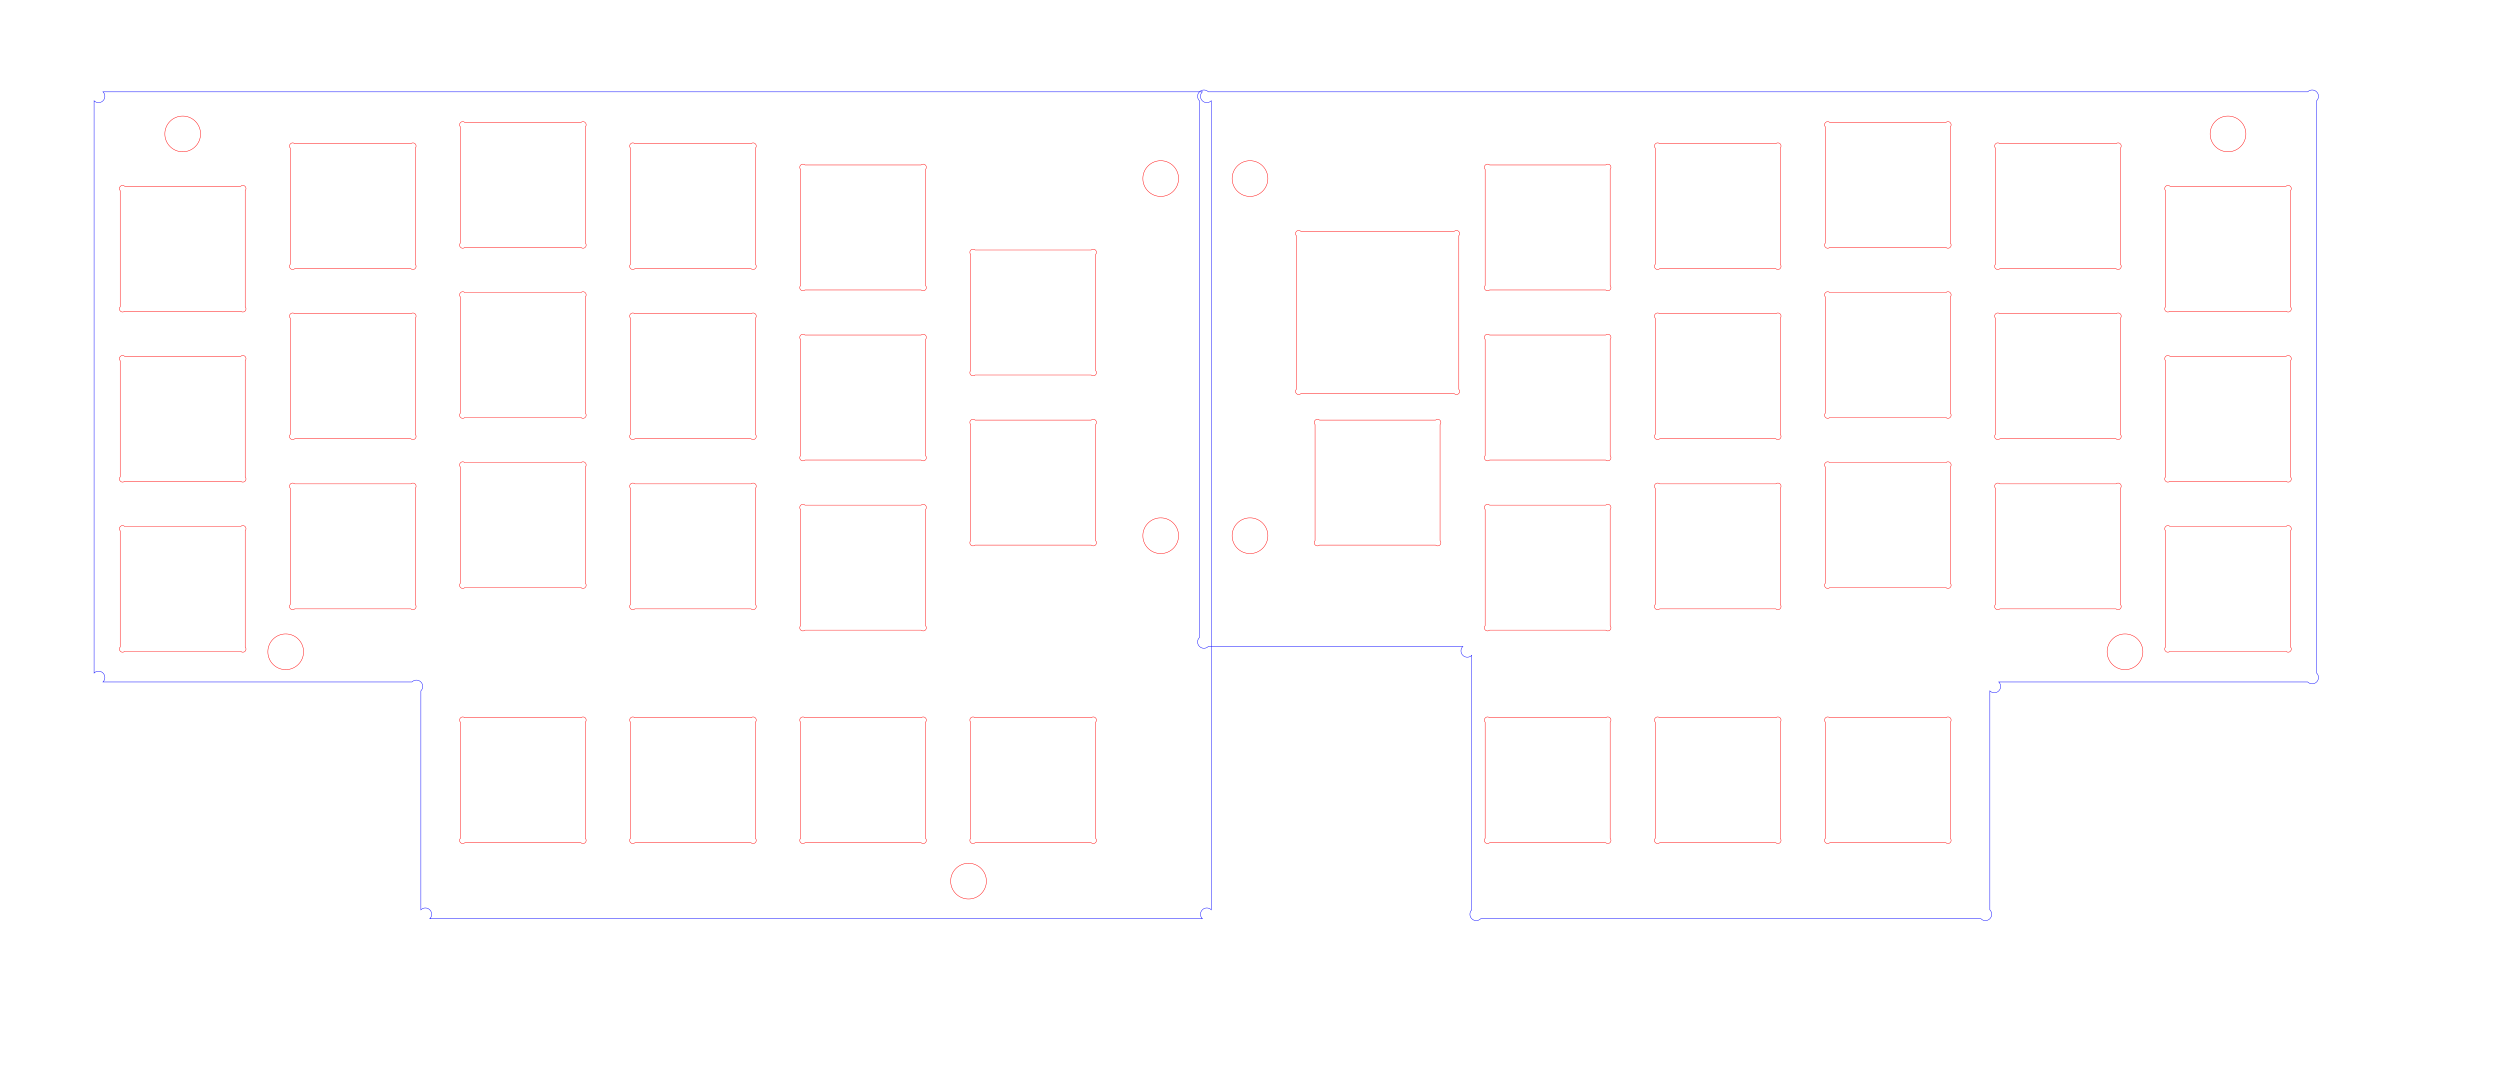
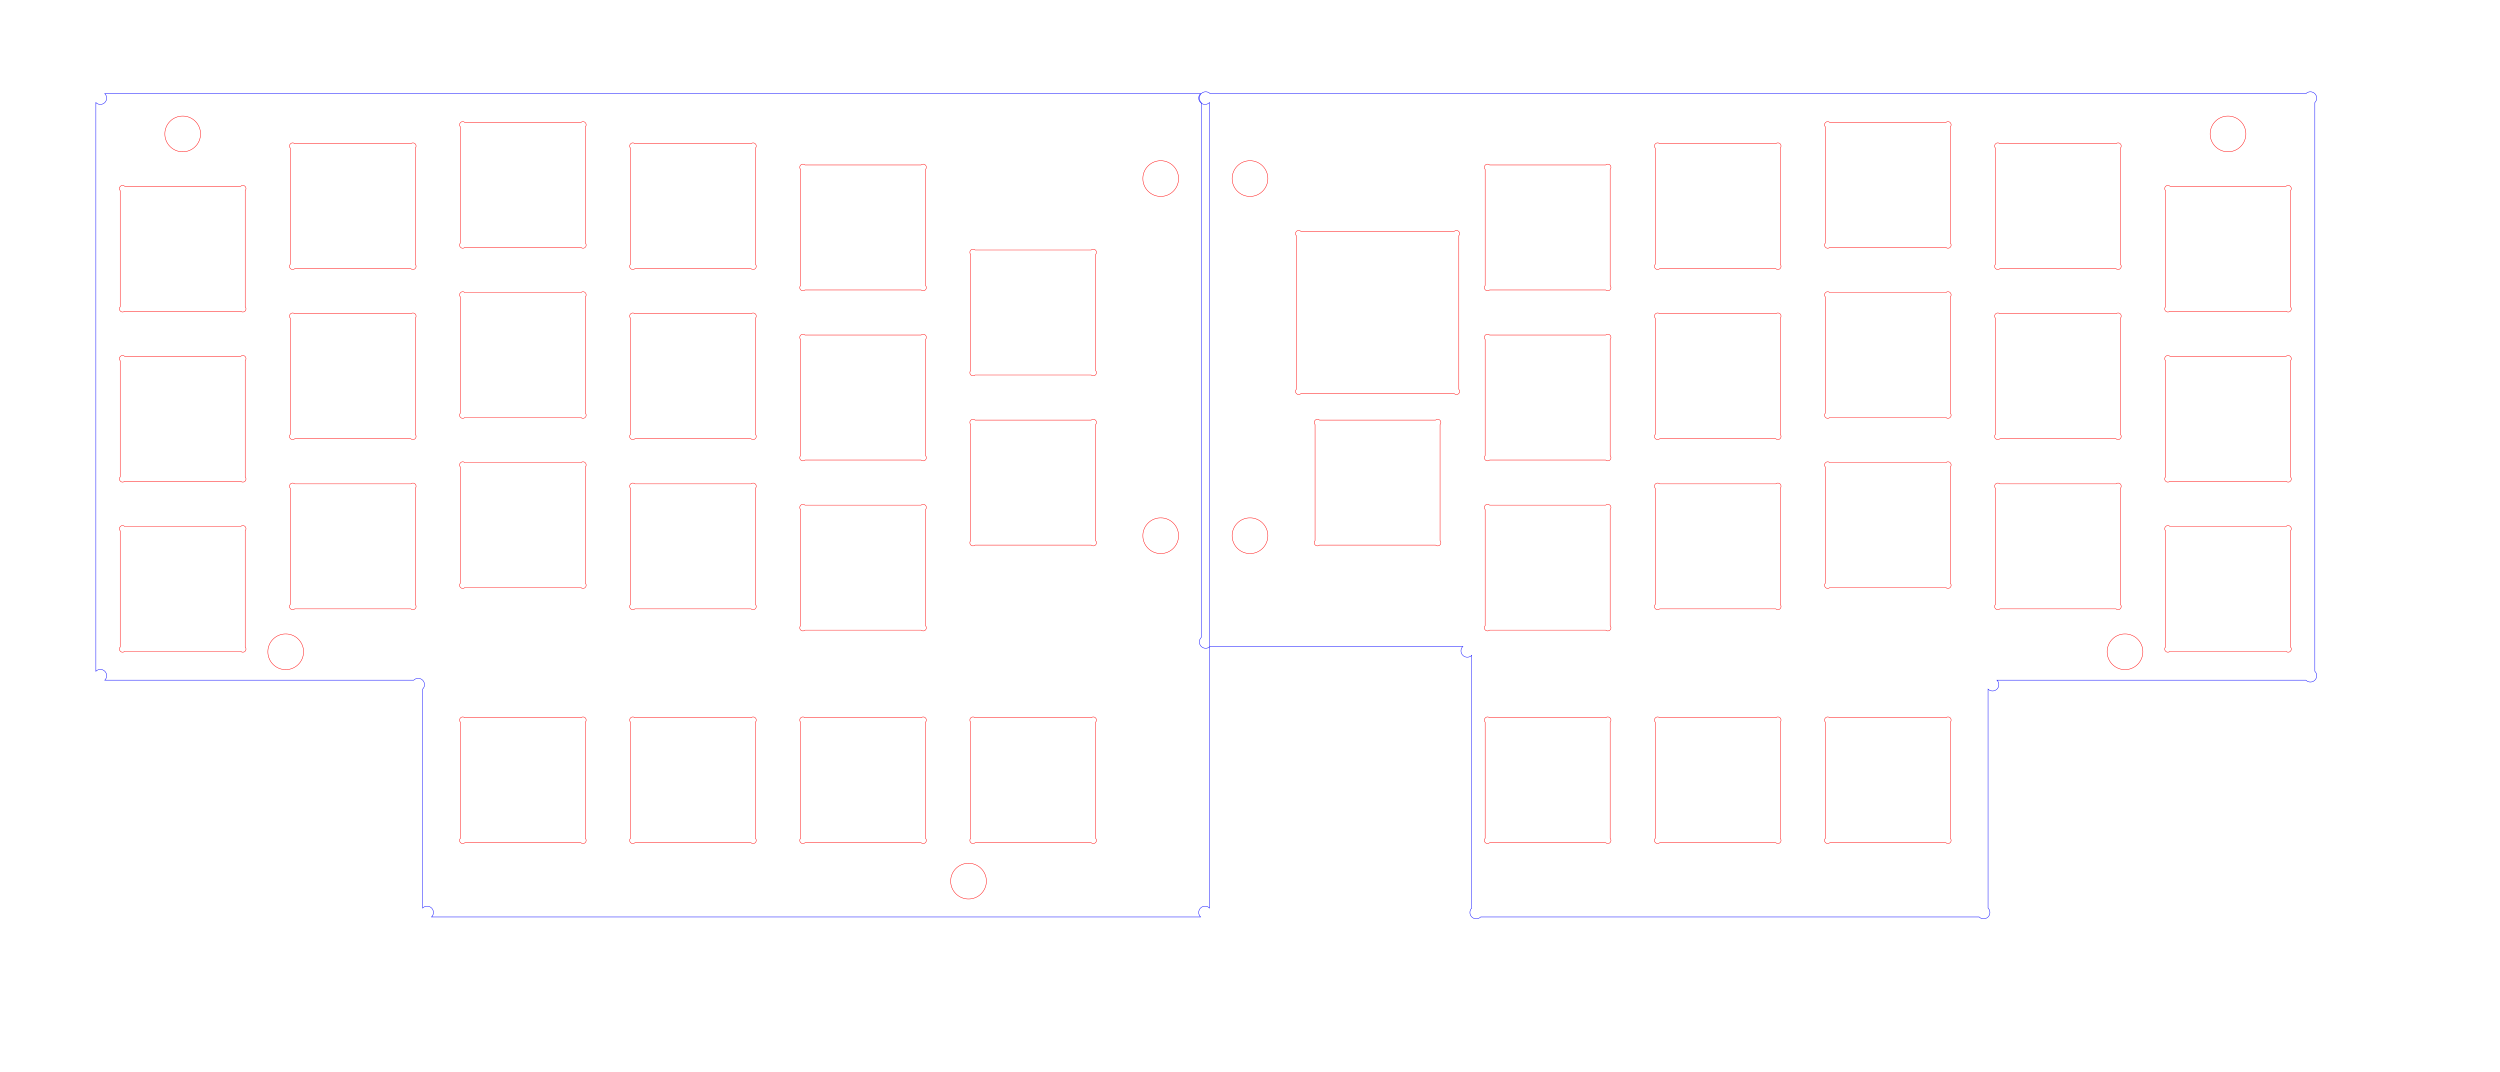
<svg xmlns="http://www.w3.org/2000/svg" version="1.1" width="280.0mm" height="120.0mm" viewBox="0 0 280.0 120.0">
  <g id="CUT2" style="fill:none;stroke:#0000ff;stroke-width:0.05">
-     <path d="M 135.662 11.287 A 0.707 0.707 0 0 1 134.662 10.287 L 11.537 10.287 A 0.707 0.707 0 0 1 10.537 11.287 L 10.537 75.381 A 0.707 0.707 0 0 1 11.537 76.381 L 46.138 76.381 A 0.707 0.707 0 0 1 47.138 77.381 L 47.138 101.9 A 0.707 0.707 0 0 1 48.138 102.9 L 134.662 102.9 A 0.707 0.707 0 0 1 135.662 101.9 L 135.662 11.287 Z" />
-     <path d="M 134.338 11.287 A 0.707 0.707 0 0 1 135.338 10.287 L 258.462 10.287 A 0.707 0.707 0 0 1 259.462 11.287 L 259.462 75.381 A 0.707 0.707 0 0 1 258.462 76.381 L 223.863 76.381 A 0.707 0.707 0 0 1 222.863 77.381 L 222.863 101.9 A 0.707 0.707 0 0 1 221.863 102.9 L 165.838 102.9 A 0.707 0.707 0 0 1 164.838 101.9 L 164.838 73.4 A 0.707 0.707 0 0 1 163.838 72.4 L 135.338 72.4 A 0.707 0.707 0 0 1 134.338 71.4 L 134.338 11.287 Z" />
+     <path d="M 135.463 11.488 A 0.707 0.707 0 0 1 134.463 10.488 L 11.738 10.488 A 0.707 0.707 0 0 1 10.738 11.488 L 10.738 75.181 A 0.707 0.707 0 0 1 11.738 76.181 L 46.337 76.181 A 0.707 0.707 0 0 1 47.337 77.181 L 47.337 101.7 A 0.707 0.707 0 0 1 48.337 102.7 L 134.463 102.7 A 0.707 0.707 0 0 1 135.463 101.7 L 135.463 11.488 Z" />
+     <path d="M 134.537 11.488 A 0.707 0.707 0 0 1 135.537 10.488 L 258.262 10.488 A 0.707 0.707 0 0 1 259.262 11.488 L 259.262 75.181 A 0.707 0.707 0 0 1 258.262 76.181 L 223.662 76.181 A 0.707 0.707 0 0 1 222.662 77.181 L 222.662 101.7 A 0.707 0.707 0 0 1 221.662 102.7 L 165.838 102.7 A 0.707 0.707 0 0 1 164.838 101.7 L 164.838 73.4 A 0.707 0.707 0 0 1 163.838 72.4 L 135.537 72.4 A 0.707 0.707 0 0 1 134.537 71.4 L 134.537 11.488 Z" />
  </g>
  <g id="CUT1" style="fill:none;stroke:#ff0000;stroke-width:0.05">
    <path d="M 13.463 21.356 A 0.354 0.354 0 0 1 13.963 20.856 L 26.962 20.856 A 0.354 0.354 0 0 1 27.462 21.356 L 27.462 34.356 A 0.354 0.354 0 0 1 26.962 34.856 L 13.963 34.856 A 0.354 0.354 0 0 1 13.463 34.356 L 13.463 21.356 Z" />
    <path d="M 13.463 40.406 A 0.354 0.354 0 0 1 13.963 39.906 L 26.962 39.906 A 0.354 0.354 0 0 1 27.462 40.406 L 27.462 53.406 A 0.354 0.354 0 0 1 26.962 53.906 L 13.963 53.906 A 0.354 0.354 0 0 1 13.463 53.406 L 13.463 40.406 Z" />
    <path d="M 13.463 59.456 A 0.354 0.354 0 0 1 13.963 58.956 L 26.962 58.956 A 0.354 0.354 0 0 1 27.462 59.456 L 27.462 72.456 A 0.354 0.354 0 0 1 26.962 72.956 L 13.963 72.956 A 0.354 0.354 0 0 1 13.463 72.456 L 13.463 59.456 Z" />
    <path d="M 32.513 16.594 A 0.354 0.354 0 0 1 33.013 16.094 L 46.013 16.094 A 0.354 0.354 0 0 1 46.513 16.594 L 46.513 29.594 A 0.354 0.354 0 0 1 46.013 30.094 L 33.013 30.094 A 0.354 0.354 0 0 1 32.513 29.594 L 32.513 16.594 Z" />
    <path d="M 32.513 35.644 A 0.354 0.354 0 0 1 33.013 35.144 L 46.013 35.144 A 0.354 0.354 0 0 1 46.513 35.644 L 46.513 48.644 A 0.354 0.354 0 0 1 46.013 49.144 L 33.013 49.144 A 0.354 0.354 0 0 1 32.513 48.644 L 32.513 35.644 Z" />
    <path d="M 32.513 54.694 A 0.354 0.354 0 0 1 33.013 54.194 L 46.013 54.194 A 0.354 0.354 0 0 1 46.513 54.694 L 46.513 67.694 A 0.354 0.354 0 0 1 46.013 68.194 L 33.013 68.194 A 0.354 0.354 0 0 1 32.513 67.694 L 32.513 54.694 Z" />
    <path d="M 51.562 14.213 A 0.354 0.354 0 0 1 52.062 13.713 L 65.062 13.713 A 0.354 0.354 0 0 1 65.562 14.213 L 65.562 27.212 A 0.354 0.354 0 0 1 65.062 27.712 L 52.062 27.712 A 0.354 0.354 0 0 1 51.562 27.212 L 51.562 14.213 Z" />
    <path d="M 51.562 33.263 A 0.354 0.354 0 0 1 52.062 32.763 L 65.062 32.763 A 0.354 0.354 0 0 1 65.562 33.263 L 65.562 46.263 A 0.354 0.354 0 0 1 65.062 46.763 L 52.062 46.763 A 0.354 0.354 0 0 1 51.562 46.263 L 51.562 33.263 Z" />
    <path d="M 51.562 52.312 A 0.354 0.354 0 0 1 52.062 51.812 L 65.062 51.812 A 0.354 0.354 0 0 1 65.562 52.312 L 65.562 65.312 A 0.354 0.354 0 0 1 65.062 65.812 L 52.062 65.812 A 0.354 0.354 0 0 1 51.562 65.312 L 51.562 52.312 Z" />
    <path d="M 70.612 16.594 A 0.354 0.354 0 0 1 71.112 16.094 L 84.112 16.094 A 0.354 0.354 0 0 1 84.612 16.594 L 84.612 29.594 A 0.354 0.354 0 0 1 84.112 30.094 L 71.112 30.094 A 0.354 0.354 0 0 1 70.612 29.594 L 70.612 16.594 Z" />
    <path d="M 70.612 35.644 A 0.354 0.354 0 0 1 71.112 35.144 L 84.112 35.144 A 0.354 0.354 0 0 1 84.612 35.644 L 84.612 48.644 A 0.354 0.354 0 0 1 84.112 49.144 L 71.112 49.144 A 0.354 0.354 0 0 1 70.612 48.644 L 70.612 35.644 Z" />
    <path d="M 70.612 54.694 A 0.354 0.354 0 0 1 71.112 54.194 L 84.112 54.194 A 0.354 0.354 0 0 1 84.612 54.694 L 84.612 67.694 A 0.354 0.354 0 0 1 84.112 68.194 L 71.112 68.194 A 0.354 0.354 0 0 1 70.612 67.694 L 70.612 54.694 Z" />
    <path d="M 89.662 18.975 A 0.354 0.354 0 0 1 90.162 18.475 L 103.162 18.475 A 0.354 0.354 0 0 1 103.662 18.975 L 103.662 31.975 A 0.354 0.354 0 0 1 103.162 32.475 L 90.162 32.475 A 0.354 0.354 0 0 1 89.662 31.975 L 89.662 18.975 Z" />
    <path d="M 89.662 38.025 A 0.354 0.354 0 0 1 90.162 37.525 L 103.162 37.525 A 0.354 0.354 0 0 1 103.662 38.025 L 103.662 51.025 A 0.354 0.354 0 0 1 103.162 51.525 L 90.162 51.525 A 0.354 0.354 0 0 1 89.662 51.025 L 89.662 38.025 Z" />
    <path d="M 89.662 57.075 A 0.354 0.354 0 0 1 90.162 56.575 L 103.162 56.575 A 0.354 0.354 0 0 1 103.662 57.075 L 103.662 70.075 A 0.354 0.354 0 0 1 103.162 70.575 L 90.162 70.575 A 0.354 0.354 0 0 1 89.662 70.075 L 89.662 57.075 Z" />
    <path d="M 108.713 28.5 A 0.354 0.354 0 0 1 109.213 28 L 122.213 28 A 0.354 0.354 0 0 1 122.713 28.5 L 122.713 41.5 A 0.354 0.354 0 0 1 122.213 42 L 109.213 42 A 0.354 0.354 0 0 1 108.713 41.5 L 108.713 28.5 Z" />
    <path d="M 108.713 47.55 A 0.354 0.354 0 0 1 109.213 47.05 L 122.213 47.05 A 0.354 0.354 0 0 1 122.713 47.55 L 122.713 60.55 A 0.354 0.354 0 0 1 122.213 61.05 L 109.213 61.05 A 0.354 0.354 0 0 1 108.713 60.55 L 108.713 47.55 Z" />
    <path d="M 51.562 80.888 A 0.354 0.354 0 0 1 52.062 80.388 L 65.062 80.388 A 0.354 0.354 0 0 1 65.562 80.888 L 65.562 93.888 A 0.354 0.354 0 0 1 65.062 94.388 L 52.062 94.388 A 0.354 0.354 0 0 1 51.562 93.888 L 51.562 80.888 Z" />
    <path d="M 70.612 80.888 A 0.354 0.354 0 0 1 71.112 80.388 L 84.112 80.388 A 0.354 0.354 0 0 1 84.612 80.888 L 84.612 93.888 A 0.354 0.354 0 0 1 84.112 94.388 L 71.112 94.388 A 0.354 0.354 0 0 1 70.612 93.888 L 70.612 80.888 Z" />
    <path d="M 89.662 80.888 A 0.354 0.354 0 0 1 90.162 80.388 L 103.162 80.388 A 0.354 0.354 0 0 1 103.662 80.888 L 103.662 93.888 A 0.354 0.354 0 0 1 103.162 94.388 L 90.162 94.388 A 0.354 0.354 0 0 1 89.662 93.888 L 89.662 80.888 Z" />
    <path d="M 108.713 80.888 A 0.354 0.354 0 0 1 109.213 80.388 L 122.213 80.388 A 0.354 0.354 0 0 1 122.713 80.888 L 122.713 93.888 A 0.354 0.354 0 0 1 122.213 94.388 L 109.213 94.388 A 0.354 0.354 0 0 1 108.713 93.888 L 108.713 80.888 Z" />
    <path d="M 128 20 A 2 2 0 1 0 132 20 A 2 2 0 1 0 128 20 Z" />
    <path d="M 128 60 A 2 2 0 1 0 132 60 A 2 2 0 1 0 128 60 Z" />
    <path d="M 18.462 15 A 2 2 0 1 0 22.462 15 A 2 2 0 1 0 18.462 15 Z" />
    <path d="M 30 73 A 2 2 0 1 0 34 73 A 2 2 0 1 0 30 73 Z" />
    <path d="M 106.475 98.688 A 2 2 0 1 0 110.475 98.688 A 2 2 0 1 0 106.475 98.688 Z" />
    <path d="M 242.537 21.356 A 0.354 0.354 0 0 1 243.037 20.856 L 256.038 20.856 A 0.354 0.354 0 0 1 256.538 21.356 L 256.538 34.356 A 0.354 0.354 0 0 1 256.038 34.856 L 243.037 34.856 A 0.354 0.354 0 0 1 242.537 34.356 L 242.537 21.356 Z" />
    <path d="M 242.537 40.406 A 0.354 0.354 0 0 1 243.037 39.906 L 256.038 39.906 A 0.354 0.354 0 0 1 256.538 40.406 L 256.538 53.406 A 0.354 0.354 0 0 1 256.038 53.906 L 243.037 53.906 A 0.354 0.354 0 0 1 242.537 53.406 L 242.537 40.406 Z" />
    <path d="M 242.537 59.456 A 0.354 0.354 0 0 1 243.037 58.956 L 256.038 58.956 A 0.354 0.354 0 0 1 256.538 59.456 L 256.538 72.456 A 0.354 0.354 0 0 1 256.038 72.956 L 243.037 72.956 A 0.354 0.354 0 0 1 242.537 72.456 L 242.537 59.456 Z" />
    <path d="M 223.488 16.594 A 0.354 0.354 0 0 1 223.988 16.094 L 236.988 16.094 A 0.354 0.354 0 0 1 237.488 16.594 L 237.488 29.594 A 0.354 0.354 0 0 1 236.988 30.094 L 223.988 30.094 A 0.354 0.354 0 0 1 223.488 29.594 L 223.488 16.594 Z" />
    <path d="M 223.488 35.644 A 0.354 0.354 0 0 1 223.988 35.144 L 236.988 35.144 A 0.354 0.354 0 0 1 237.488 35.644 L 237.488 48.644 A 0.354 0.354 0 0 1 236.988 49.144 L 223.988 49.144 A 0.354 0.354 0 0 1 223.488 48.644 L 223.488 35.644 Z" />
    <path d="M 223.488 54.694 A 0.354 0.354 0 0 1 223.988 54.194 L 236.988 54.194 A 0.354 0.354 0 0 1 237.488 54.694 L 237.488 67.694 A 0.354 0.354 0 0 1 236.988 68.194 L 223.988 68.194 A 0.354 0.354 0 0 1 223.488 67.694 L 223.488 54.694 Z" />
    <path d="M 204.438 14.213 A 0.354 0.354 0 0 1 204.938 13.713 L 217.938 13.713 A 0.354 0.354 0 0 1 218.438 14.213 L 218.438 27.212 A 0.354 0.354 0 0 1 217.938 27.712 L 204.938 27.712 A 0.354 0.354 0 0 1 204.438 27.212 L 204.438 14.213 Z" />
    <path d="M 204.438 33.263 A 0.354 0.354 0 0 1 204.938 32.763 L 217.938 32.763 A 0.354 0.354 0 0 1 218.438 33.263 L 218.438 46.263 A 0.354 0.354 0 0 1 217.938 46.763 L 204.938 46.763 A 0.354 0.354 0 0 1 204.438 46.263 L 204.438 33.263 Z" />
    <path d="M 204.438 52.312 A 0.354 0.354 0 0 1 204.938 51.812 L 217.938 51.812 A 0.354 0.354 0 0 1 218.438 52.312 L 218.438 65.312 A 0.354 0.354 0 0 1 217.938 65.812 L 204.938 65.812 A 0.354 0.354 0 0 1 204.438 65.312 L 204.438 52.312 Z" />
    <path d="M 185.387 16.594 A 0.354 0.354 0 0 1 185.887 16.094 L 198.887 16.094 A 0.354 0.354 0 0 1 199.387 16.594 L 199.387 29.594 A 0.354 0.354 0 0 1 198.887 30.094 L 185.887 30.094 A 0.354 0.354 0 0 1 185.387 29.594 L 185.387 16.594 Z" />
    <path d="M 185.387 35.644 A 0.354 0.354 0 0 1 185.887 35.144 L 198.887 35.144 A 0.354 0.354 0 0 1 199.387 35.644 L 199.387 48.644 A 0.354 0.354 0 0 1 198.887 49.144 L 185.887 49.144 A 0.354 0.354 0 0 1 185.387 48.644 L 185.387 35.644 Z" />
    <path d="M 185.387 54.694 A 0.354 0.354 0 0 1 185.887 54.194 L 198.887 54.194 A 0.354 0.354 0 0 1 199.387 54.694 L 199.387 67.694 A 0.354 0.354 0 0 1 198.887 68.194 L 185.887 68.194 A 0.354 0.354 0 0 1 185.387 67.694 L 185.387 54.694 Z" />
    <path d="M 166.338 18.975 A 0.354 0.354 0 0 1 166.838 18.475 L 179.838 18.475 A 0.354 0.354 0 0 1 180.338 18.975 L 180.338 31.975 A 0.354 0.354 0 0 1 179.838 32.475 L 166.838 32.475 A 0.354 0.354 0 0 1 166.338 31.975 L 166.338 18.975 Z" />
    <path d="M 166.338 38.025 A 0.354 0.354 0 0 1 166.838 37.525 L 179.838 37.525 A 0.354 0.354 0 0 1 180.338 38.025 L 180.338 51.025 A 0.354 0.354 0 0 1 179.838 51.525 L 166.838 51.525 A 0.354 0.354 0 0 1 166.338 51.025 L 166.338 38.025 Z" />
    <path d="M 166.338 57.075 A 0.354 0.354 0 0 1 166.838 56.575 L 179.838 56.575 A 0.354 0.354 0 0 1 180.338 57.075 L 180.338 70.075 A 0.354 0.354 0 0 1 179.838 70.575 L 166.838 70.575 A 0.354 0.354 0 0 1 166.338 70.075 L 166.338 57.075 Z" />
    <path d="M 147.287 47.55 A 0.354 0.354 0 0 1 147.787 47.05 L 160.787 47.05 A 0.354 0.354 0 0 1 161.287 47.55 L 161.287 60.55 A 0.354 0.354 0 0 1 160.787 61.05 L 147.787 61.05 A 0.354 0.354 0 0 1 147.287 60.55 L 147.287 47.55 Z" />
    <path d="M 166.338 80.888 A 0.354 0.354 0 0 1 166.838 80.388 L 179.838 80.388 A 0.354 0.354 0 0 1 180.338 80.888 L 180.338 93.888 A 0.354 0.354 0 0 1 179.838 94.388 L 166.838 94.388 A 0.354 0.354 0 0 1 166.338 93.888 L 166.338 80.888 Z" />
    <path d="M 185.387 80.888 A 0.354 0.354 0 0 1 185.887 80.388 L 198.887 80.388 A 0.354 0.354 0 0 1 199.387 80.888 L 199.387 93.888 A 0.354 0.354 0 0 1 198.887 94.388 L 185.887 94.388 A 0.354 0.354 0 0 1 185.387 93.888 L 185.387 80.888 Z" />
    <path d="M 204.438 80.888 A 0.354 0.354 0 0 1 204.938 80.388 L 217.938 80.388 A 0.354 0.354 0 0 1 218.438 80.888 L 218.438 93.888 A 0.354 0.354 0 0 1 217.938 94.388 L 204.938 94.388 A 0.354 0.354 0 0 1 204.438 93.888 L 204.438 80.888 Z" />
    <path d="M 145.188 26.4 A 0.354 0.354 0 0 1 145.688 25.9 L 162.887 25.9 A 0.354 0.354 0 0 1 163.387 26.4 L 163.387 43.6 A 0.354 0.354 0 0 1 162.887 44.1 L 145.688 44.1 A 0.354 0.354 0 0 1 145.188 43.6 L 145.188 26.4 Z" />
    <path d="M 138 20 A 2 2 0 1 0 142 20 A 2 2 0 1 0 138 20 Z" />
    <path d="M 138 60 A 2 2 0 1 0 142 60 A 2 2 0 1 0 138 60 Z" />
    <path d="M 247.537 15 A 2 2 0 1 0 251.537 15 A 2 2 0 1 0 247.537 15 Z" />
    <path d="M 236 73 A 2 2 0 1 0 240 73 A 2 2 0 1 0 236 73 Z" />
  </g>
</svg>
